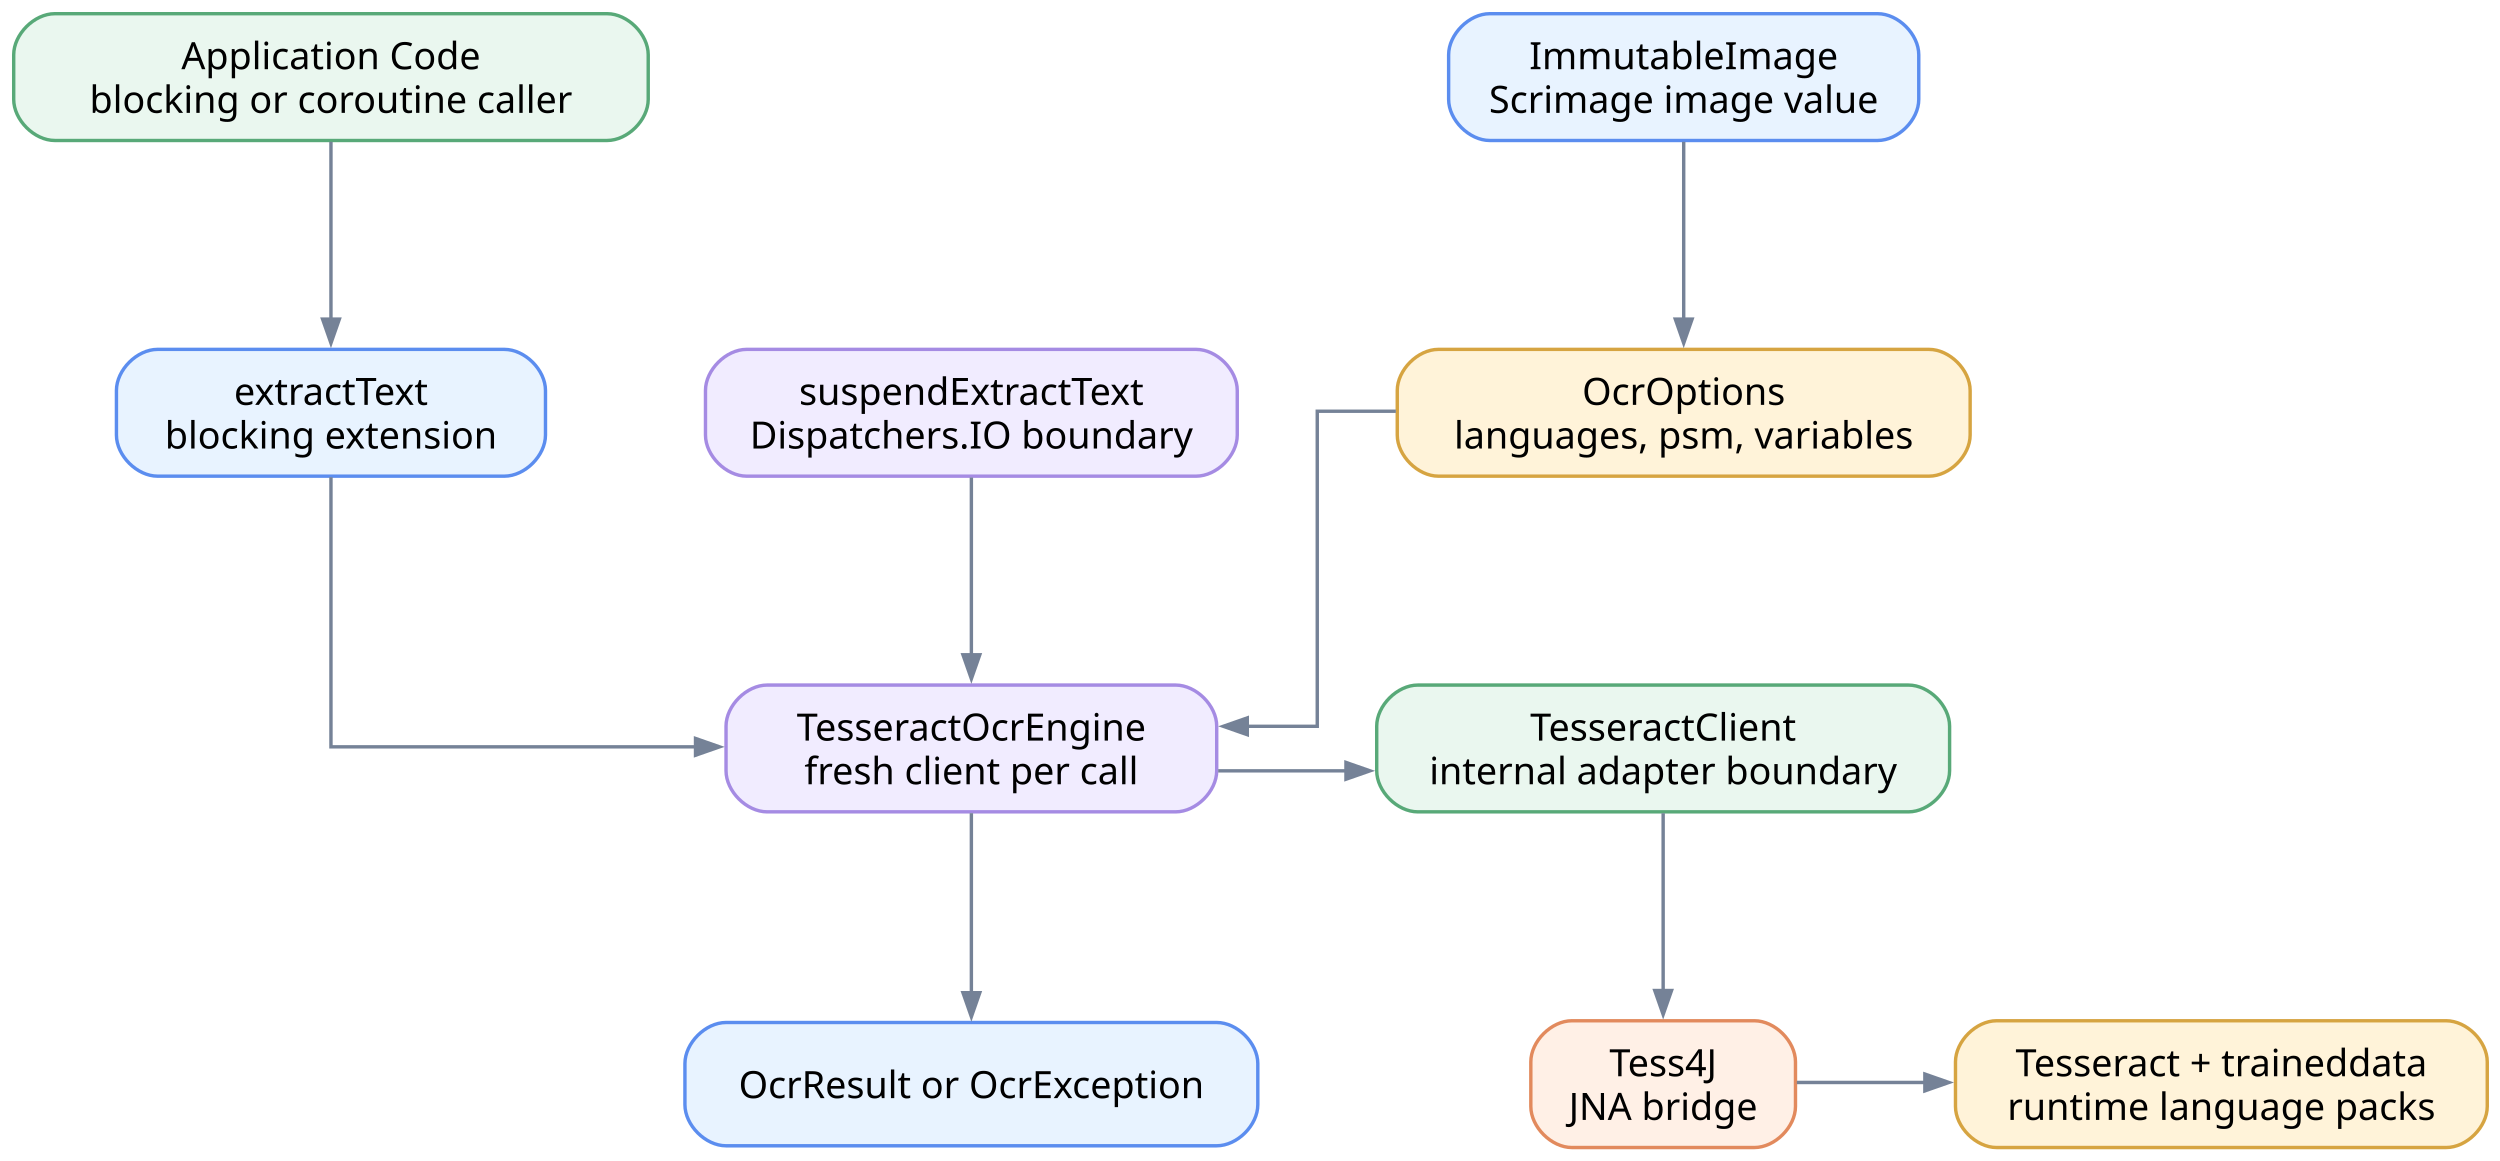
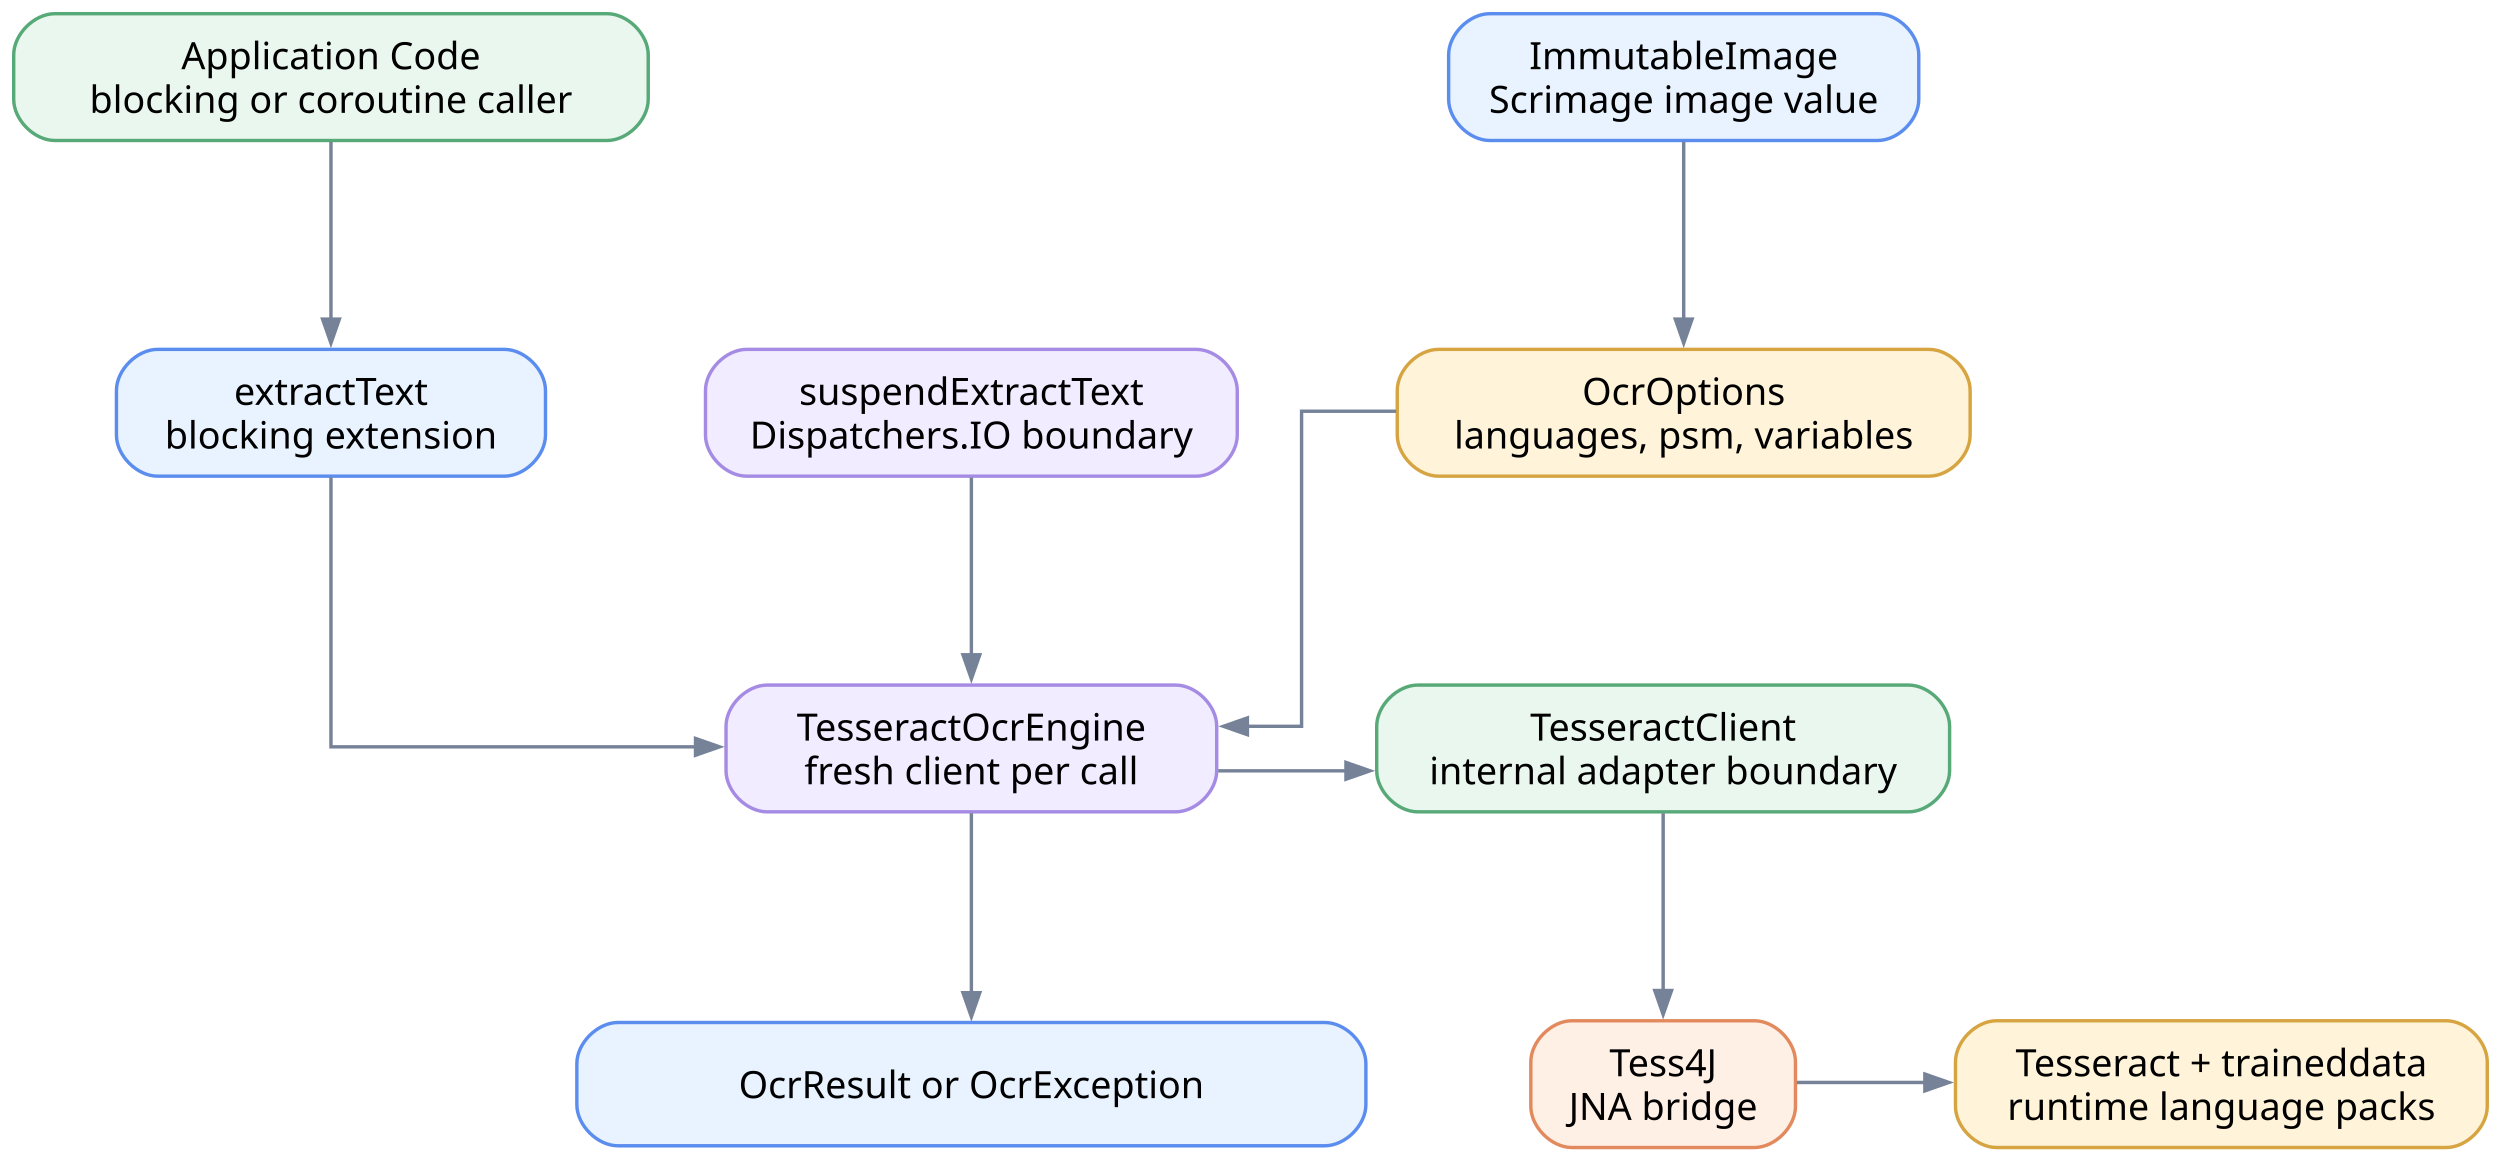
<svg xmlns="http://www.w3.org/2000/svg" width="730pt" height="339pt" viewBox="0.00 0.00 730.00 339.00">
  <g id="graph0" class="graph" transform="scale(1 1) rotate(0) translate(4 335.08)">
    <g id="node1" class="node">
      <path fill="#eaf7ef" stroke="#58a978" d="M173.28,-331.08C173.28,-331.08 12,-331.08 12,-331.08 6,-331.08 0,-325.08 0,-319.08 0,-319.08 0,-306.06 0,-306.06 0,-300.06 6,-294.06 12,-294.06 12,-294.06 173.28,-294.06 173.28,-294.06 179.28,-294.06 185.28,-300.06 185.28,-306.06 185.28,-306.06 185.28,-319.08 185.28,-319.08 185.28,-325.08 179.28,-331.08 173.28,-331.08" />
      <text xml:space="preserve" text-anchor="middle" x="92.64" y="-314.87" font-family="Comic Mono" font-size="11.00">Application Code</text>
      <text xml:space="preserve" text-anchor="middle" x="92.64" y="-302.12" font-family="Comic Mono" font-size="11.00">blocking or coroutine caller</text>
    </g>
    <g id="node3" class="node">
      <path fill="#e8f3ff" stroke="#5b8def" d="M143.28,-233.06C143.28,-233.06 42,-233.06 42,-233.06 36,-233.06 30,-227.06 30,-221.06 30,-221.06 30,-208.04 30,-208.04 30,-202.04 36,-196.04 42,-196.04 42,-196.04 143.28,-196.04 143.28,-196.04 149.28,-196.04 155.28,-202.04 155.28,-208.04 155.28,-208.04 155.28,-221.06 155.28,-221.06 155.28,-227.06 149.28,-233.06 143.28,-233.06" />
      <text xml:space="preserve" text-anchor="middle" x="92.64" y="-216.85" font-family="Comic Mono" font-size="11.00">extractText</text>
      <text xml:space="preserve" text-anchor="middle" x="92.64" y="-204.1" font-family="Comic Mono" font-size="11.00">blocking extension</text>
    </g>
    <g id="edge1" class="edge">
      <path fill="none" stroke="#758297" d="M92.64,-293.67C92.64,-293.67 92.64,-241.9 92.64,-241.9" />
      <polygon fill="#758297" stroke="#758297" points="95.09,-241.9 92.64,-234.9 90.19,-241.9 95.09,-241.9" />
    </g>
    <g id="node2" class="node">
      <path fill="#e8f3ff" stroke="#5b8def" d="M544.28,-331.08C544.28,-331.08 431,-331.08 431,-331.08 425,-331.08 419,-325.08 419,-319.08 419,-319.08 419,-306.06 419,-306.06 419,-300.06 425,-294.06 431,-294.06 431,-294.06 544.28,-294.06 544.28,-294.06 550.28,-294.06 556.28,-300.06 556.28,-306.06 556.28,-306.06 556.28,-319.08 556.28,-319.08 556.28,-325.08 550.28,-331.08 544.28,-331.08" />
      <text xml:space="preserve" text-anchor="middle" x="487.64" y="-314.87" font-family="Comic Mono" font-size="11.00">ImmutableImage</text>
      <text xml:space="preserve" text-anchor="middle" x="487.64" y="-302.12" font-family="Comic Mono" font-size="11.00">Scrimage image value</text>
    </g>
    <g id="node5" class="node">
      <path fill="#fff3d9" stroke="#d6a441" d="M559.28,-233.06C559.28,-233.06 416,-233.06 416,-233.06 410,-233.06 404,-227.06 404,-221.06 404,-221.06 404,-208.04 404,-208.04 404,-202.04 410,-196.04 416,-196.04 416,-196.04 559.28,-196.04 559.28,-196.04 565.28,-196.04 571.28,-202.04 571.28,-208.04 571.28,-208.04 571.28,-221.06 571.28,-221.06 571.28,-227.06 565.28,-233.06 559.28,-233.06" />
      <text xml:space="preserve" text-anchor="middle" x="487.64" y="-216.85" font-family="Comic Mono" font-size="11.00">OcrOptions</text>
      <text xml:space="preserve" text-anchor="middle" x="487.64" y="-204.1" font-family="Comic Mono" font-size="11.00">languages, psm, variables</text>
    </g>
    <g id="edge2" class="edge">
      <path fill="none" stroke="#758297" d="M487.64,-293.67C487.64,-293.67 487.64,-241.9 487.64,-241.9" />
      <polygon fill="#758297" stroke="#758297" points="490.09,-241.9 487.64,-234.9 485.19,-241.9 490.09,-241.9" />
    </g>
    <g id="node6" class="node">
      <path fill="#f1ecff" stroke="#a58be3" d="M339.28,-135.04C339.28,-135.04 220,-135.04 220,-135.04 214,-135.04 208,-129.04 208,-123.04 208,-123.04 208,-110.02 208,-110.02 208,-104.02 214,-98.02 220,-98.02 220,-98.02 339.28,-98.02 339.28,-98.02 345.28,-98.02 351.28,-104.02 351.28,-110.02 351.28,-110.02 351.28,-123.04 351.28,-123.04 351.28,-129.04 345.28,-135.04 339.28,-135.04" />
      <text xml:space="preserve" text-anchor="middle" x="279.64" y="-118.83" font-family="Comic Mono" font-size="11.00">TesseractOcrEngine</text>
      <text xml:space="preserve" text-anchor="middle" x="279.64" y="-106.08" font-family="Comic Mono" font-size="11.00">fresh client per call</text>
    </g>
    <g id="edge3" class="edge">
      <path fill="none" stroke="#758297" d="M92.64,-195.74C92.64,-167.39 92.64,-117 92.64,-117 92.64,-117 199.09,-117 199.09,-117" />
      <polygon fill="#758297" stroke="#758297" points="199.09,-119.45 206.09,-117 199.09,-114.55 199.09,-119.45" />
    </g>
    <g id="node4" class="node">
      <path fill="#f1ecff" stroke="#a58be3" d="M345.28,-233.06C345.28,-233.06 214,-233.06 214,-233.06 208,-233.06 202,-227.06 202,-221.06 202,-221.06 202,-208.04 202,-208.04 202,-202.04 208,-196.04 214,-196.04 214,-196.04 345.28,-196.04 345.28,-196.04 351.28,-196.04 357.28,-202.04 357.28,-208.04 357.28,-208.04 357.28,-221.06 357.28,-221.06 357.28,-227.06 351.28,-233.06 345.28,-233.06" />
      <text xml:space="preserve" text-anchor="middle" x="279.64" y="-216.85" font-family="Comic Mono" font-size="11.00">suspendExtractText</text>
      <text xml:space="preserve" text-anchor="middle" x="279.64" y="-204.1" font-family="Comic Mono" font-size="11.00">Dispatchers.IO boundary</text>
    </g>
    <g id="edge4" class="edge">
      <path fill="none" stroke="#758297" d="M279.64,-195.65C279.64,-195.65 279.64,-143.88 279.64,-143.88" />
      <polygon fill="#758297" stroke="#758297" points="282.09,-143.88 279.64,-136.88 277.19,-143.88 282.09,-143.88" />
    </g>
    <g id="edge5" class="edge">
-       <path fill="none" stroke="#758297" d="M403.59,-215C390.19,-215 380.64,-215 380.64,-215 380.64,-215 380.64,-123 380.64,-123 380.64,-123 360.21,-123 360.21,-123" />
-       <polygon fill="#758297" stroke="#758297" points="360.21,-120.55 353.21,-123 360.21,-125.45 360.21,-120.55" />
+       <path fill="none" stroke="#758297" d="M403.64,-215C387.79,-215 376.06,-215 376.06,-215 376.06,-215 376.06,-123 376.06,-123 376.06,-123 360.24,-123 360.24,-123" />
+       <polygon fill="#758297" stroke="#758297" points="360.24,-120.55 353.24,-123 360.24,-125.45 360.24,-120.55" />
    </g>
    <g id="node7" class="node">
      <path fill="#eaf7ef" stroke="#58a978" d="M553.28,-135.04C553.28,-135.04 410,-135.04 410,-135.04 404,-135.04 398,-129.04 398,-123.04 398,-123.04 398,-110.02 398,-110.02 398,-104.02 404,-98.02 410,-98.02 410,-98.02 553.28,-98.02 553.28,-98.02 559.28,-98.02 565.28,-104.02 565.28,-110.02 565.28,-110.02 565.28,-123.04 565.28,-123.04 565.28,-129.04 559.28,-135.04 553.28,-135.04" />
      <text xml:space="preserve" text-anchor="middle" x="481.64" y="-118.83" font-family="Comic Mono" font-size="11.00">TesseractClient</text>
      <text xml:space="preserve" text-anchor="middle" x="481.64" y="-106.08" font-family="Comic Mono" font-size="11.00">internal adapter boundary</text>
    </g>
    <g id="edge6" class="edge">
      <path fill="none" stroke="#758297" d="M351.71,-110C351.71,-110 389.02,-110 389.02,-110" />
      <polygon fill="#758297" stroke="#758297" points="389.02,-112.45 396.02,-110 389.02,-107.55 389.02,-112.45" />
    </g>
    <g id="node10" class="node">
-       <path fill="#e8f3ff" stroke="#5b8def" d="M351.28,-36.51C351.28,-36.51 208,-36.51 208,-36.51 202,-36.51 196,-30.51 196,-24.51 196,-24.51 196,-12.51 196,-12.51 196,-6.51 202,-0.51 208,-0.51 208,-0.51 351.28,-0.51 351.28,-0.51 357.28,-0.51 363.28,-6.51 363.28,-12.51 363.28,-12.51 363.28,-24.51 363.28,-24.51 363.28,-30.51 357.28,-36.51 351.28,-36.51" />
+       <path fill="#e8f3ff" stroke="#5b8def" d="M382.84,-36.51C382.84,-36.51 176.44,-36.51 176.44,-36.51 170.44,-36.51 164.44,-30.51 164.44,-24.51 164.44,-24.51 164.44,-12.51 164.44,-12.51 164.44,-6.51 170.44,-0.51 176.44,-0.51 176.44,-0.51 382.84,-0.51 382.84,-0.51 388.84,-0.51 394.84,-6.51 394.84,-12.51 394.84,-12.51 394.84,-24.51 394.84,-24.51 394.84,-30.51 388.84,-36.51 382.84,-36.51" />
      <text xml:space="preserve" text-anchor="middle" x="279.64" y="-14.43" font-family="Comic Mono" font-size="11.00">OcrResult or OcrException</text>
    </g>
    <g id="edge9" class="edge">
      <path fill="none" stroke="#758297" d="M279.64,-97.63C279.64,-97.63 279.64,-45.2 279.64,-45.2" />
      <polygon fill="#758297" stroke="#758297" points="282.09,-45.2 279.64,-38.2 277.19,-45.2 282.09,-45.2" />
    </g>
    <g id="node8" class="node">
      <path fill="#fff0e6" stroke="#e28a5d" d="M508.28,-37.02C508.28,-37.02 455,-37.02 455,-37.02 449,-37.02 443,-31.02 443,-25.02 443,-25.02 443,-12 443,-12 443,-6 449,0 455,0 455,0 508.28,0 508.28,0 514.28,0 520.28,-6 520.28,-12 520.28,-12 520.28,-25.02 520.28,-25.02 520.28,-31.02 514.28,-37.02 508.28,-37.02" />
      <text xml:space="preserve" text-anchor="middle" x="481.64" y="-20.81" font-family="Comic Mono" font-size="11.00">Tess4J</text>
      <text xml:space="preserve" text-anchor="middle" x="481.64" y="-8.06" font-family="Comic Mono" font-size="11.00">JNA bridge</text>
    </g>
    <g id="edge7" class="edge">
      <path fill="none" stroke="#758297" d="M481.64,-97.63C481.64,-97.63 481.64,-45.86 481.64,-45.86" />
      <polygon fill="#758297" stroke="#758297" points="484.09,-45.86 481.64,-38.86 479.19,-45.86 484.09,-45.86" />
    </g>
    <g id="node9" class="node">
      <path fill="#fff3d9" stroke="#d6a441" d="M710.28,-37.02C710.28,-37.02 579,-37.02 579,-37.02 573,-37.02 567,-31.02 567,-25.02 567,-25.02 567,-12 567,-12 567,-6 573,0 579,0 579,0 710.28,0 710.28,0 716.28,0 722.28,-6 722.28,-12 722.28,-12 722.28,-25.02 722.28,-25.02 722.28,-31.02 716.28,-37.02 710.28,-37.02" />
      <text xml:space="preserve" text-anchor="middle" x="644.64" y="-20.81" font-family="Comic Mono" font-size="11.00">Tesseract + traineddata</text>
      <text xml:space="preserve" text-anchor="middle" x="644.64" y="-8.06" font-family="Comic Mono" font-size="11.00">runtime language packs</text>
    </g>
    <g id="edge8" class="edge">
      <path fill="none" stroke="#758297" d="M520.68,-19C520.68,-19 558.06,-19 558.06,-19" />
      <polygon fill="#758297" stroke="#758297" points="558.06,-21.45 565.06,-19 558.06,-16.55 558.06,-21.45" />
    </g>
  </g>
</svg>
